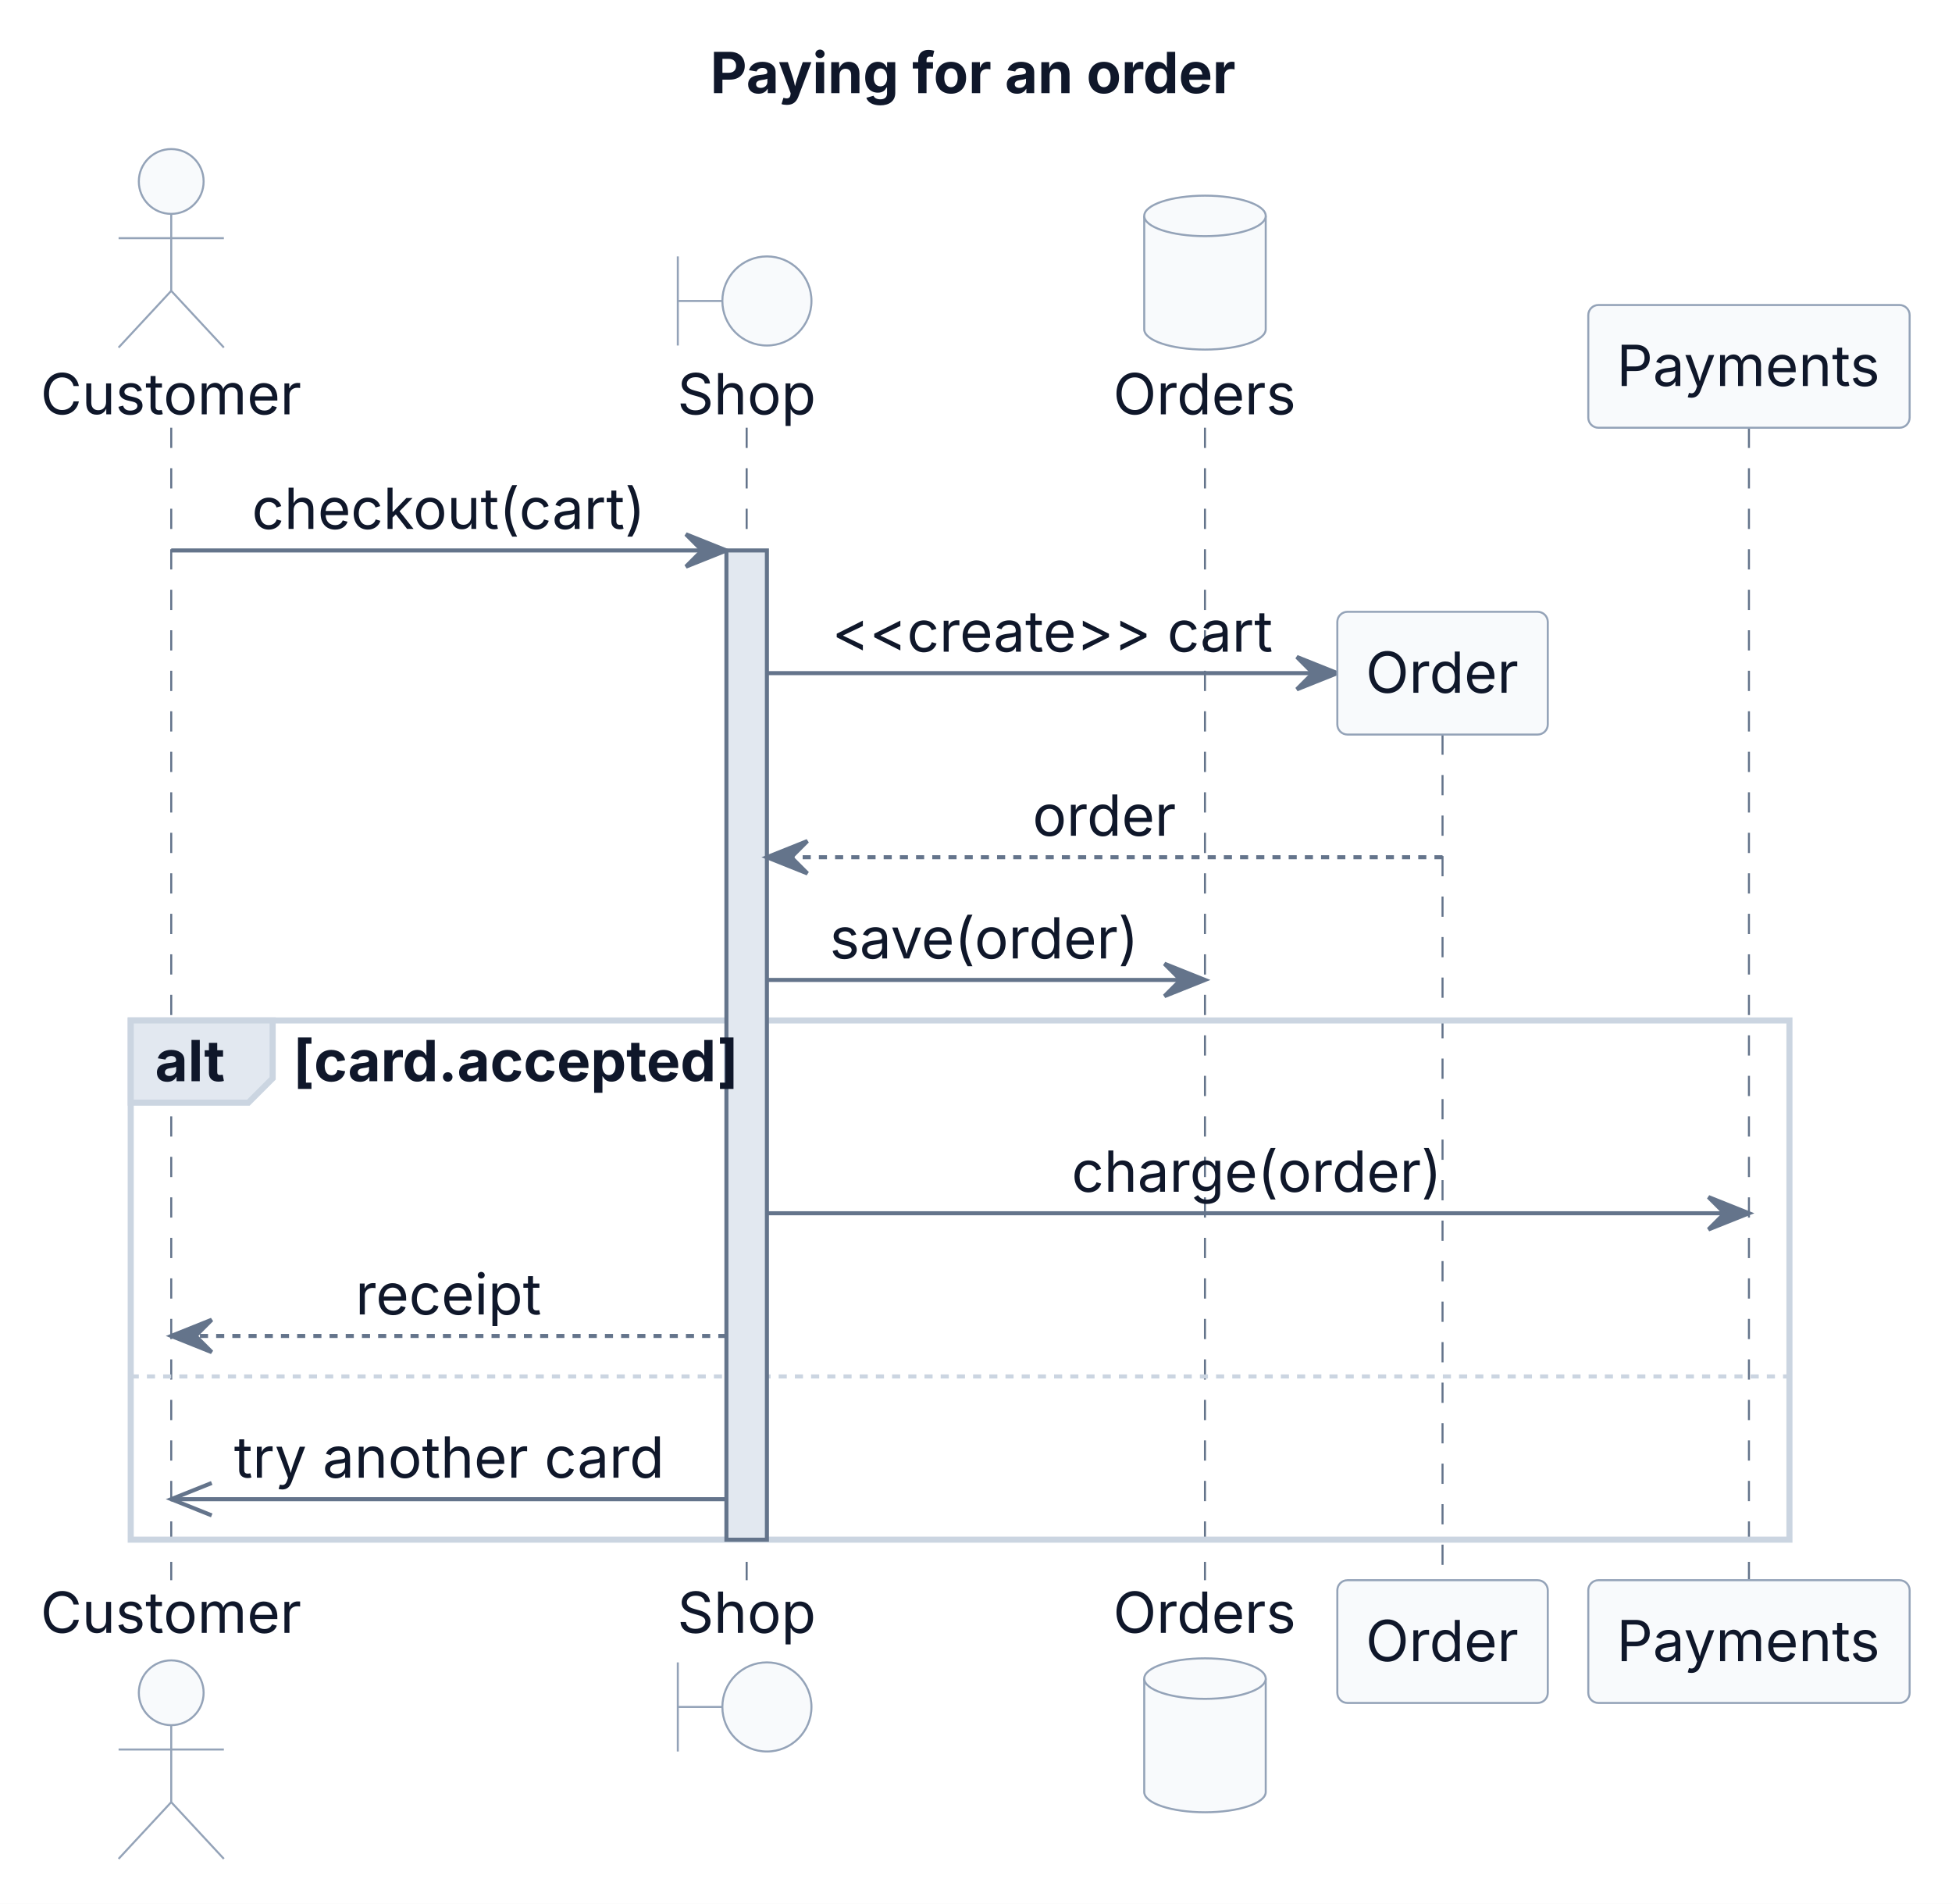
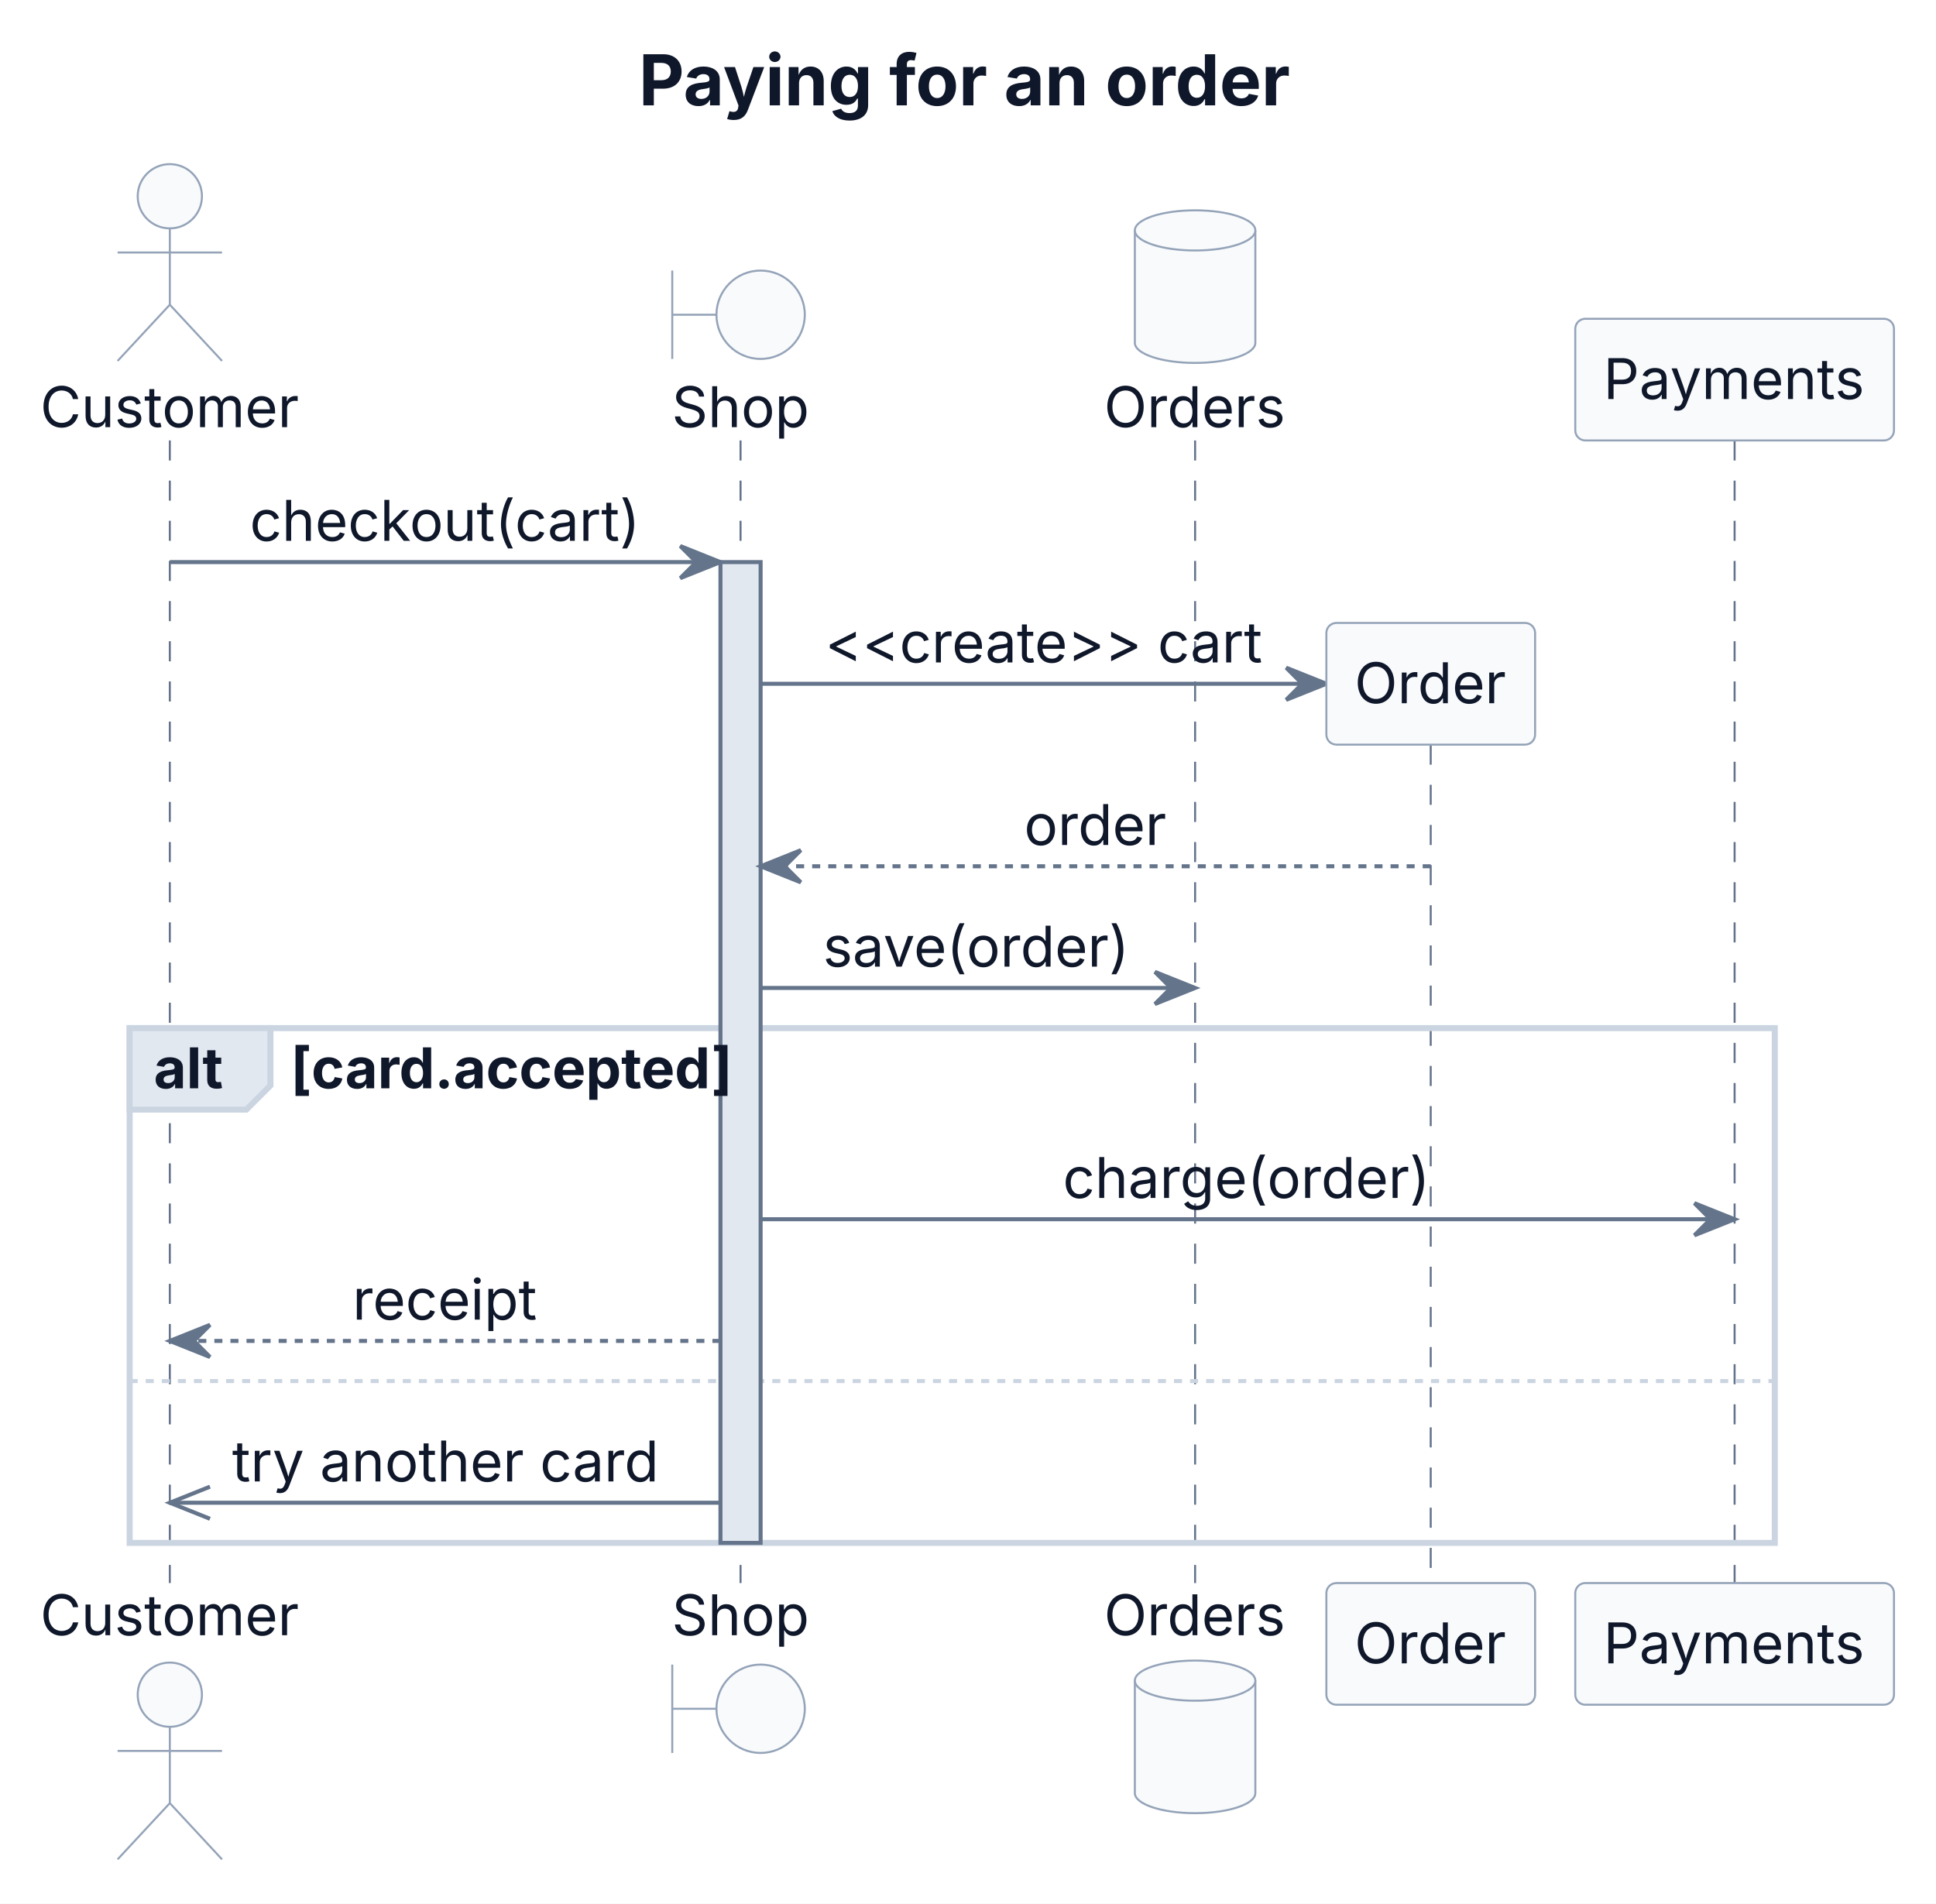
- <svg xmlns="http://www.w3.org/2000/svg" width="482" height="470" viewBox="0 0 482 470">
-   <rect x="0" y="0" width="482" height="470" fill="#FFFFFF" />
+ <svg xmlns="http://www.w3.org/2000/svg" width="482" height="474" viewBox="0 0 482 474">
+   <rect x="0" y="0" width="482" height="474" fill="#FFFFFF" />
  <g transform="translate(10,10)">
    <g>
-       <line x1="32.28" y1="95.59" x2="32.28" y2="380.11" fill="none" stroke="#64748B" stroke-width="0.5" stroke-dasharray="5,5" />
-       <line x1="174.37" y1="95.59" x2="174.37" y2="380.11" fill="none" stroke="#64748B" stroke-width="0.5" stroke-dasharray="5,5" />
-       <line x1="287.54" y1="95.59" x2="287.54" y2="380.11" fill="none" stroke="#64748B" stroke-width="0.5" stroke-dasharray="5,5" />
-       <line x1="346.2" y1="171.33" x2="346.2" y2="380.11" fill="none" stroke="#64748B" stroke-width="0.5" stroke-dasharray="5,5" />
-       <line x1="421.86" y1="95.59" x2="421.86" y2="380.11" fill="none" stroke="#64748B" stroke-width="0.5" stroke-dasharray="5,5" />
+       <line x1="32.28" y1="99.67" x2="32.28" y2="384.18" fill="none" stroke="#64748B" stroke-width="0.5" stroke-dasharray="5,5" />
+       <line x1="174.37" y1="99.67" x2="174.37" y2="384.18" fill="none" stroke="#64748B" stroke-width="0.5" stroke-dasharray="5,5" />
+       <line x1="287.54" y1="99.67" x2="287.54" y2="384.18" fill="none" stroke="#64748B" stroke-width="0.5" stroke-dasharray="5,5" />
+       <line x1="346.2" y1="175.41" x2="346.2" y2="384.18" fill="none" stroke="#64748B" stroke-width="0.5" stroke-dasharray="5,5" />
+       <line x1="421.86" y1="99.67" x2="421.86" y2="384.18" fill="none" stroke="#64748B" stroke-width="0.5" stroke-dasharray="5,5" />
    </g>
    <g>
-       <rect x="22.28" y="241.92" width="409.58" height="128.18" fill="none" stroke="#CBD5E1" stroke-width="1.5" />
-       <line x1="22.28" y1="329.81" x2="431.86" y2="329.81" fill="none" stroke="#CBD5E1" stroke-width="1" stroke-dasharray="2,2" />
+       <rect x="22.28" y="246" width="409.58" height="128.18" fill="none" stroke="#CBD5E1" stroke-width="1.5" />
+       <line x1="22.28" y1="333.89" x2="431.86" y2="333.89" fill="none" stroke="#CBD5E1" stroke-width="1" stroke-dasharray="2,2" />
    </g>
    <g>
-       <rect x="169.37" y="125.89" width="10" height="244.22" fill="#E2E8F0" stroke="#64748B" stroke-width="1" />
+       <rect x="169.37" y="129.96" width="10" height="244.22" fill="#E2E8F0" stroke="#64748B" stroke-width="1" />
    </g>
    <g>
-       <ellipse cx="32.28" cy="34.8" rx="8" ry="8" fill="#F8FAFC" stroke="#94A3B8" stroke-width="0.5" />
-       <path d="M32.28,42.8 L32.28,61.8 M19.28,48.8 L45.28,48.8 M32.28,61.8 L19.28,75.8 M32.28,61.8 L45.28,75.8" fill="none" stroke="#94A3B8" stroke-width="0.5" />
+       <ellipse cx="32.28" cy="38.87" rx="8" ry="8" fill="#F8FAFC" stroke="#94A3B8" stroke-width="0.5" />
+       <path d="M32.28,46.87 L32.28,65.87 M19.28,52.87 L45.28,52.87 M32.28,65.87 L19.28,79.87 M32.28,65.87 L45.28,79.87" fill="none" stroke="#94A3B8" stroke-width="0.5" />
      <text font-family="Inter, ui-sans-serif, system-ui, -apple-system, Segoe UI, DejaVu Sans, Liberation Sans, Arial, Liberation Sans, Arimo, Helvetica, Nimbus Sans, sans-serif, Noto Color Emoji, Apple Color Emoji, Segoe UI Emoji" xml:space="preserve">
-         <tspan x="0" y="92.29" font-size="14" fill="#0F172A" textLength="64.55" lengthAdjust="spacing">Customer</tspan>
+         <tspan x="0" y="96.36" font-size="14" fill="#0F172A" textLength="64.55" lengthAdjust="spacing">Customer</tspan>
      </text>
-       <line x1="157.37" y1="53.3" x2="157.37" y2="75.3" fill="none" stroke="#94A3B8" stroke-width="0.5" />
-       <line x1="157.37" y1="64.3" x2="168.37" y2="64.3" fill="none" stroke="#94A3B8" stroke-width="0.5" />
-       <ellipse cx="179.37" cy="64.3" rx="11" ry="11" fill="#F8FAFC" stroke="#94A3B8" stroke-width="0.5" />
+       <line x1="157.37" y1="57.37" x2="157.37" y2="79.37" fill="none" stroke="#94A3B8" stroke-width="0.5" />
+       <line x1="157.37" y1="68.37" x2="168.37" y2="68.37" fill="none" stroke="#94A3B8" stroke-width="0.5" />
+       <ellipse cx="179.37" cy="68.37" rx="11" ry="11" fill="#F8FAFC" stroke="#94A3B8" stroke-width="0.5" />
      <text font-family="Inter, ui-sans-serif, system-ui, -apple-system, Segoe UI, DejaVu Sans, Liberation Sans, Arial, Liberation Sans, Arimo, Helvetica, Nimbus Sans, sans-serif, Noto Color Emoji, Apple Color Emoji, Segoe UI Emoji" xml:space="preserve">
-         <tspan x="157.25" y="92.29" font-size="14" fill="#0F172A" textLength="34.23" lengthAdjust="spacing">Shop</tspan>
+         <tspan x="157.25" y="96.36" font-size="14" fill="#0F172A" textLength="34.23" lengthAdjust="spacing">Shop</tspan>
      </text>
-       <path d="M272.54,43.3 L272.54,71.3 A15,5 0 0 0 302.54,71.3 L302.54,43.3" fill="#F8FAFC" stroke="#94A3B8" stroke-width="0.5" />
-       <ellipse cx="287.54" cy="43.3" rx="15" ry="5" fill="#F8FAFC" stroke="#94A3B8" stroke-width="0.5" />
+       <path d="M272.54,47.37 L272.54,75.37 A15,5 0 0 0 302.54,75.37 L302.54,47.37" fill="#F8FAFC" stroke="#94A3B8" stroke-width="0.5" />
+       <ellipse cx="287.54" cy="47.37" rx="15" ry="5" fill="#F8FAFC" stroke="#94A3B8" stroke-width="0.5" />
      <text font-family="Inter, ui-sans-serif, system-ui, -apple-system, Segoe UI, DejaVu Sans, Liberation Sans, Arial, Liberation Sans, Arimo, Helvetica, Nimbus Sans, sans-serif, Noto Color Emoji, Apple Color Emoji, Segoe UI Emoji" xml:space="preserve">
-         <tspan x="264.86" y="92.29" font-size="14" fill="#0F172A" textLength="45.36" lengthAdjust="spacing">Orders</tspan>
+         <tspan x="264.86" y="96.36" font-size="14" fill="#0F172A" textLength="45.36" lengthAdjust="spacing">Orders</tspan>
      </text>
-       <rect x="382.19" y="65.3" width="79.35" height="30.3" rx="2.5" ry="2.5" fill="#F8FAFC" stroke="#94A3B8" stroke-width="0.5" />
+       <rect x="382.19" y="69.37" width="79.35" height="30.3" rx="2.5" ry="2.5" fill="#F8FAFC" stroke="#94A3B8" stroke-width="0.5" />
      <text font-family="Inter, ui-sans-serif, system-ui, -apple-system, Segoe UI, DejaVu Sans, Liberation Sans, Arial, Liberation Sans, Arimo, Helvetica, Nimbus Sans, sans-serif, Noto Color Emoji, Apple Color Emoji, Segoe UI Emoji" xml:space="preserve">
-         <tspan x="389.19" y="85.29" font-size="14" fill="#0F172A" textLength="65.35" lengthAdjust="spacing">Payments</tspan>
+         <tspan x="389.19" y="89.36" font-size="14" fill="#0F172A" textLength="65.35" lengthAdjust="spacing">Payments</tspan>
      </text>
-       <line x1="32.28" y1="125.89" x2="169.37" y2="125.89" fill="none" stroke="#64748B" stroke-width="1" />
-       <polygon points="159.37,121.89 169.37,125.89 159.37,129.89 163.37,125.89" fill="#64748B" stroke="#64748B" stroke-width="1" />
+       <line x1="32.28" y1="129.96" x2="169.37" y2="129.96" fill="none" stroke="#64748B" stroke-width="1" />
+       <polygon points="159.37,125.96 169.37,129.96 159.37,133.96 163.37,129.96" fill="#64748B" stroke="#64748B" stroke-width="1" />
      <text font-family="Inter, ui-sans-serif, system-ui, -apple-system, Segoe UI, DejaVu Sans, Liberation Sans, Arial, Liberation Sans, Arimo, Helvetica, Nimbus Sans, sans-serif, Noto Color Emoji, Apple Color Emoji, Segoe UI Emoji" xml:space="preserve">
-         <tspan x="52.18" y="120.58" font-size="14" fill="#0F172A" textLength="97.29" lengthAdjust="spacing">checkout(cart)</tspan>
+         <tspan x="52.18" y="124.66" font-size="14" fill="#0F172A" textLength="97.29" lengthAdjust="spacing">checkout(cart)</tspan>
      </text>
-       <line x1="179.37" y1="156.18" x2="320.22" y2="156.18" fill="none" stroke="#64748B" stroke-width="1" />
-       <polygon points="310.22,152.18 320.22,156.18 310.22,160.18 314.22,156.18" fill="#64748B" stroke="#64748B" stroke-width="1" />
+       <line x1="179.37" y1="160.26" x2="320.22" y2="160.26" fill="none" stroke="#64748B" stroke-width="1" />
+       <polygon points="310.22,156.26 320.22,160.26 310.22,164.26 314.22,160.26" fill="#64748B" stroke="#64748B" stroke-width="1" />
      <text font-family="Inter, ui-sans-serif, system-ui, -apple-system, Segoe UI, DejaVu Sans, Liberation Sans, Arial, Liberation Sans, Arimo, Helvetica, Nimbus Sans, sans-serif, Noto Color Emoji, Apple Color Emoji, Segoe UI Emoji" xml:space="preserve">
-         <tspan x="195.42" y="150.88" font-size="14" fill="#0F172A" textLength="108.74" lengthAdjust="spacing">&lt;&lt;create&gt;&gt; cart</tspan>
+         <tspan x="195.42" y="154.95" font-size="14" fill="#0F172A" textLength="108.74" lengthAdjust="spacing">&lt;&lt;create&gt;&gt; cart</tspan>
      </text>
-       <rect x="320.22" y="141.04" width="51.97" height="30.3" rx="2.5" ry="2.5" fill="#F8FAFC" stroke="#94A3B8" stroke-width="0.5" />
+       <rect x="320.22" y="145.11" width="51.97" height="30.3" rx="2.5" ry="2.5" fill="#F8FAFC" stroke="#94A3B8" stroke-width="0.5" />
      <text font-family="Inter, ui-sans-serif, system-ui, -apple-system, Segoe UI, DejaVu Sans, Liberation Sans, Arial, Liberation Sans, Arimo, Helvetica, Nimbus Sans, sans-serif, Noto Color Emoji, Apple Color Emoji, Segoe UI Emoji" xml:space="preserve">
-         <tspan x="327.22" y="161.03" font-size="14" fill="#0F172A" textLength="37.97" lengthAdjust="spacing">Order</tspan>
+         <tspan x="327.22" y="165.1" font-size="14" fill="#0F172A" textLength="37.97" lengthAdjust="spacing">Order</tspan>
      </text>
-       <line x1="346.2" y1="201.63" x2="179.37" y2="201.63" fill="none" stroke="#64748B" stroke-width="1" stroke-dasharray="2,2" />
-       <polygon points="189.37,197.63 179.37,201.63 189.37,205.63 185.37,201.63" fill="#64748B" stroke="#64748B" stroke-width="1" />
+       <line x1="346.2" y1="205.7" x2="179.37" y2="205.7" fill="none" stroke="#64748B" stroke-width="1" stroke-dasharray="2,2" />
+       <polygon points="189.37,201.7 179.37,205.7 189.37,209.7 185.37,205.7" fill="#64748B" stroke="#64748B" stroke-width="1" />
      <text font-family="Inter, ui-sans-serif, system-ui, -apple-system, Segoe UI, DejaVu Sans, Liberation Sans, Arial, Liberation Sans, Arimo, Helvetica, Nimbus Sans, sans-serif, Noto Color Emoji, Apple Color Emoji, Segoe UI Emoji" xml:space="preserve">
-         <tspan x="244.96" y="196.32" font-size="14" fill="#0F172A" textLength="35.66" lengthAdjust="spacing">order</tspan>
+         <tspan x="244.96" y="200.4" font-size="14" fill="#0F172A" textLength="35.66" lengthAdjust="spacing">order</tspan>
      </text>
-       <line x1="179.37" y1="231.92" x2="287.54" y2="231.92" fill="none" stroke="#64748B" stroke-width="1" />
-       <polygon points="277.54,227.92 287.54,231.92 277.54,235.92 281.54,231.92" fill="#64748B" stroke="#64748B" stroke-width="1" />
+       <line x1="179.37" y1="236" x2="287.54" y2="236" fill="none" stroke="#64748B" stroke-width="1" />
+       <polygon points="277.54,232 287.54,236 277.54,240 281.54,236" fill="#64748B" stroke="#64748B" stroke-width="1" />
      <text font-family="Inter, ui-sans-serif, system-ui, -apple-system, Segoe UI, DejaVu Sans, Liberation Sans, Arial, Liberation Sans, Arimo, Helvetica, Nimbus Sans, sans-serif, Noto Color Emoji, Apple Color Emoji, Segoe UI Emoji" xml:space="preserve">
-         <tspan x="194.87" y="226.62" font-size="14" fill="#0F172A" textLength="77.17" lengthAdjust="spacing">save(order)</tspan>
+         <tspan x="194.87" y="230.69" font-size="14" fill="#0F172A" textLength="77.17" lengthAdjust="spacing">save(order)</tspan>
      </text>
-       <line x1="179.37" y1="289.52" x2="421.86" y2="289.52" fill="none" stroke="#64748B" stroke-width="1" />
-       <polygon points="411.86,285.52 421.86,289.52 411.86,293.52 415.86,289.52" fill="#64748B" stroke="#64748B" stroke-width="1" />
+       <line x1="179.37" y1="293.59" x2="421.86" y2="293.59" fill="none" stroke="#64748B" stroke-width="1" />
+       <polygon points="411.86,289.59 421.86,293.59 411.86,297.59 415.86,293.59" fill="#64748B" stroke="#64748B" stroke-width="1" />
      <text font-family="Inter, ui-sans-serif, system-ui, -apple-system, Segoe UI, DejaVu Sans, Liberation Sans, Arial, Liberation Sans, Arimo, Helvetica, Nimbus Sans, sans-serif, Noto Color Emoji, Apple Color Emoji, Segoe UI Emoji" xml:space="preserve">
-         <tspan x="254.6" y="284.21" font-size="14" fill="#0F172A" textLength="92.02" lengthAdjust="spacing">charge(order)</tspan>
+         <tspan x="254.6" y="288.29" font-size="14" fill="#0F172A" textLength="92.02" lengthAdjust="spacing">charge(order)</tspan>
      </text>
-       <line x1="169.37" y1="319.81" x2="32.28" y2="319.81" fill="none" stroke="#64748B" stroke-width="1" stroke-dasharray="2,2" />
-       <polygon points="42.28,315.81 32.28,319.81 42.28,323.81 38.28,319.81" fill="#64748B" stroke="#64748B" stroke-width="1" />
+       <line x1="169.37" y1="323.89" x2="32.28" y2="323.89" fill="none" stroke="#64748B" stroke-width="1" stroke-dasharray="2,2" />
+       <polygon points="42.28,319.89 32.28,323.89 42.28,327.89 38.28,323.89" fill="#64748B" stroke="#64748B" stroke-width="1" />
      <text font-family="Inter, ui-sans-serif, system-ui, -apple-system, Segoe UI, DejaVu Sans, Liberation Sans, Arial, Liberation Sans, Arimo, Helvetica, Nimbus Sans, sans-serif, Noto Color Emoji, Apple Color Emoji, Segoe UI Emoji" xml:space="preserve">
-         <tspan x="77.77" y="314.51" font-size="14" fill="#0F172A" textLength="46.12" lengthAdjust="spacing">receipt</tspan>
+         <tspan x="77.77" y="318.58" font-size="14" fill="#0F172A" textLength="46.12" lengthAdjust="spacing">receipt</tspan>
      </text>
-       <line x1="169.37" y1="360.11" x2="32.28" y2="360.11" fill="none" stroke="#64748B" stroke-width="1" />
-       <polyline points="42.28,356.11 32.28,360.11 42.28,364.11" fill="none" stroke="#64748B" stroke-width="1" />
+       <line x1="169.37" y1="364.18" x2="32.28" y2="364.18" fill="none" stroke="#64748B" stroke-width="1" />
+       <polyline points="42.28,360.18 32.28,364.18 42.28,368.18" fill="none" stroke="#64748B" stroke-width="1" />
      <text font-family="Inter, ui-sans-serif, system-ui, -apple-system, Segoe UI, DejaVu Sans, Liberation Sans, Arial, Liberation Sans, Arimo, Helvetica, Nimbus Sans, sans-serif, Noto Color Emoji, Apple Color Emoji, Segoe UI Emoji" xml:space="preserve">
-         <tspan x="47.78" y="354.8" font-size="14" fill="#0F172A" textLength="106.09" lengthAdjust="spacing">try another card</tspan>
+         <tspan x="47.78" y="358.88" font-size="14" fill="#0F172A" textLength="106.09" lengthAdjust="spacing">try another card</tspan>
      </text>
-       <polygon points="22.28,241.92 57.33,241.92 57.33,256.22 51.33,262.22 22.28,262.22" fill="#E2E8F0" stroke="#CBD5E1" stroke-width="1.5" />
+       <polygon points="22.28,246 57.33,246 57.33,260.29 51.33,266.29 22.28,266.29" fill="#E2E8F0" stroke="#CBD5E1" stroke-width="1.5" />
      <text font-family="Inter, ui-sans-serif, system-ui, -apple-system, Segoe UI, DejaVu Sans, Liberation Sans, Arial, Liberation Sans, Arimo, Helvetica, Nimbus Sans, sans-serif, Noto Color Emoji, Apple Color Emoji, Segoe UI Emoji" xml:space="preserve">
-         <tspan x="28.28" y="256.92" font-size="14" fill="#0F172A" font-weight="bold" textLength="17.05" lengthAdjust="spacing">alt</tspan>
+         <tspan x="28.28" y="260.99" font-size="14" fill="#0F172A" font-weight="bold" textLength="17.05" lengthAdjust="spacing">alt</tspan>
      </text>
      <text font-family="Inter, ui-sans-serif, system-ui, -apple-system, Segoe UI, DejaVu Sans, Liberation Sans, Arial, Liberation Sans, Arimo, Helvetica, Nimbus Sans, sans-serif, Noto Color Emoji, Apple Color Emoji, Segoe UI Emoji" xml:space="preserve">
-         <tspan x="62.33" y="256.92" font-size="14" fill="#0F172A" font-weight="bold" textLength="110.17" lengthAdjust="spacing">[card.accepted]</tspan>
+         <tspan x="62.33" y="260.99" font-size="14" fill="#0F172A" font-weight="bold" textLength="110.17" lengthAdjust="spacing">[card.accepted]</tspan>
      </text>
-       <ellipse cx="32.28" cy="407.9" rx="8" ry="8" fill="#F8FAFC" stroke="#94A3B8" stroke-width="0.5" />
-       <path d="M32.28,415.9 L32.28,434.9 M19.28,421.9 L45.28,421.9 M32.28,434.9 L19.28,448.9 M32.28,434.9 L45.28,448.9" fill="none" stroke="#94A3B8" stroke-width="0.5" />
+       <ellipse cx="32.28" cy="411.98" rx="8" ry="8" fill="#F8FAFC" stroke="#94A3B8" stroke-width="0.5" />
+       <path d="M32.28,419.98 L32.28,438.98 M19.28,425.98 L45.28,425.98 M32.28,438.98 L19.28,452.98 M32.28,438.98 L45.28,452.98" fill="none" stroke="#94A3B8" stroke-width="0.5" />
      <text font-family="Inter, ui-sans-serif, system-ui, -apple-system, Segoe UI, DejaVu Sans, Liberation Sans, Arial, Liberation Sans, Arimo, Helvetica, Nimbus Sans, sans-serif, Noto Color Emoji, Apple Color Emoji, Segoe UI Emoji" xml:space="preserve">
-         <tspan x="0" y="393.1" font-size="14" fill="#0F172A" textLength="64.55" lengthAdjust="spacing">Customer</tspan>
+         <tspan x="0" y="397.17" font-size="14" fill="#0F172A" textLength="64.55" lengthAdjust="spacing">Customer</tspan>
      </text>
-       <line x1="157.37" y1="400.4" x2="157.37" y2="422.4" fill="none" stroke="#94A3B8" stroke-width="0.5" />
-       <line x1="157.37" y1="411.4" x2="168.37" y2="411.4" fill="none" stroke="#94A3B8" stroke-width="0.5" />
-       <ellipse cx="179.37" cy="411.4" rx="11" ry="11" fill="#F8FAFC" stroke="#94A3B8" stroke-width="0.5" />
+       <line x1="157.37" y1="404.48" x2="157.37" y2="426.48" fill="none" stroke="#94A3B8" stroke-width="0.5" />
+       <line x1="157.37" y1="415.48" x2="168.37" y2="415.48" fill="none" stroke="#94A3B8" stroke-width="0.5" />
+       <ellipse cx="179.37" cy="415.48" rx="11" ry="11" fill="#F8FAFC" stroke="#94A3B8" stroke-width="0.5" />
      <text font-family="Inter, ui-sans-serif, system-ui, -apple-system, Segoe UI, DejaVu Sans, Liberation Sans, Arial, Liberation Sans, Arimo, Helvetica, Nimbus Sans, sans-serif, Noto Color Emoji, Apple Color Emoji, Segoe UI Emoji" xml:space="preserve">
-         <tspan x="157.25" y="393.1" font-size="14" fill="#0F172A" textLength="34.23" lengthAdjust="spacing">Shop</tspan>
+         <tspan x="157.25" y="397.17" font-size="14" fill="#0F172A" textLength="34.23" lengthAdjust="spacing">Shop</tspan>
      </text>
-       <path d="M272.54,404.4 L272.54,432.4 A15,5 0 0 0 302.54,432.4 L302.54,404.4" fill="#F8FAFC" stroke="#94A3B8" stroke-width="0.5" />
-       <ellipse cx="287.54" cy="404.4" rx="15" ry="5" fill="#F8FAFC" stroke="#94A3B8" stroke-width="0.5" />
+       <path d="M272.54,408.48 L272.54,436.48 A15,5 0 0 0 302.54,436.48 L302.54,408.48" fill="#F8FAFC" stroke="#94A3B8" stroke-width="0.5" />
+       <ellipse cx="287.54" cy="408.48" rx="15" ry="5" fill="#F8FAFC" stroke="#94A3B8" stroke-width="0.5" />
      <text font-family="Inter, ui-sans-serif, system-ui, -apple-system, Segoe UI, DejaVu Sans, Liberation Sans, Arial, Liberation Sans, Arimo, Helvetica, Nimbus Sans, sans-serif, Noto Color Emoji, Apple Color Emoji, Segoe UI Emoji" xml:space="preserve">
-         <tspan x="264.86" y="393.1" font-size="14" fill="#0F172A" textLength="45.36" lengthAdjust="spacing">Orders</tspan>
+         <tspan x="264.86" y="397.17" font-size="14" fill="#0F172A" textLength="45.36" lengthAdjust="spacing">Orders</tspan>
      </text>
-       <rect x="320.22" y="380.11" width="51.97" height="30.3" rx="2.5" ry="2.5" fill="#F8FAFC" stroke="#94A3B8" stroke-width="0.5" />
+       <rect x="320.22" y="384.18" width="51.97" height="30.3" rx="2.5" ry="2.5" fill="#F8FAFC" stroke="#94A3B8" stroke-width="0.5" />
      <text font-family="Inter, ui-sans-serif, system-ui, -apple-system, Segoe UI, DejaVu Sans, Liberation Sans, Arial, Liberation Sans, Arimo, Helvetica, Nimbus Sans, sans-serif, Noto Color Emoji, Apple Color Emoji, Segoe UI Emoji" xml:space="preserve">
-         <tspan x="327.22" y="400.1" font-size="14" fill="#0F172A" textLength="37.97" lengthAdjust="spacing">Order</tspan>
+         <tspan x="327.22" y="404.17" font-size="14" fill="#0F172A" textLength="37.97" lengthAdjust="spacing">Order</tspan>
      </text>
-       <rect x="382.19" y="380.11" width="79.35" height="30.3" rx="2.5" ry="2.5" fill="#F8FAFC" stroke="#94A3B8" stroke-width="0.5" />
+       <rect x="382.19" y="384.18" width="79.35" height="30.3" rx="2.5" ry="2.5" fill="#F8FAFC" stroke="#94A3B8" stroke-width="0.5" />
      <text font-family="Inter, ui-sans-serif, system-ui, -apple-system, Segoe UI, DejaVu Sans, Liberation Sans, Arial, Liberation Sans, Arimo, Helvetica, Nimbus Sans, sans-serif, Noto Color Emoji, Apple Color Emoji, Segoe UI Emoji" xml:space="preserve">
-         <tspan x="389.19" y="400.1" font-size="14" fill="#0F172A" textLength="65.35" lengthAdjust="spacing">Payments</tspan>
+         <tspan x="389.19" y="404.17" font-size="14" fill="#0F172A" textLength="65.35" lengthAdjust="spacing">Payments</tspan>
      </text>
      <text font-family="Inter, ui-sans-serif, system-ui, -apple-system, Segoe UI, DejaVu Sans, Liberation Sans, Arial, Liberation Sans, Arimo, Helvetica, Nimbus Sans, sans-serif, Noto Color Emoji, Apple Color Emoji, Segoe UI Emoji" xml:space="preserve">
-         <tspan x="165.37" y="12.99" font-size="14" fill="#0F172A" font-weight="bold" textLength="130.8" lengthAdjust="spacing">Paying for an order</tspan>
+         <tspan x="149.02" y="16.24" font-size="17.5" fill="#0F172A" font-weight="bold" textLength="163.5" lengthAdjust="spacing">Paying for an order</tspan>
      </text>
    </g>
  </g>
</svg>
